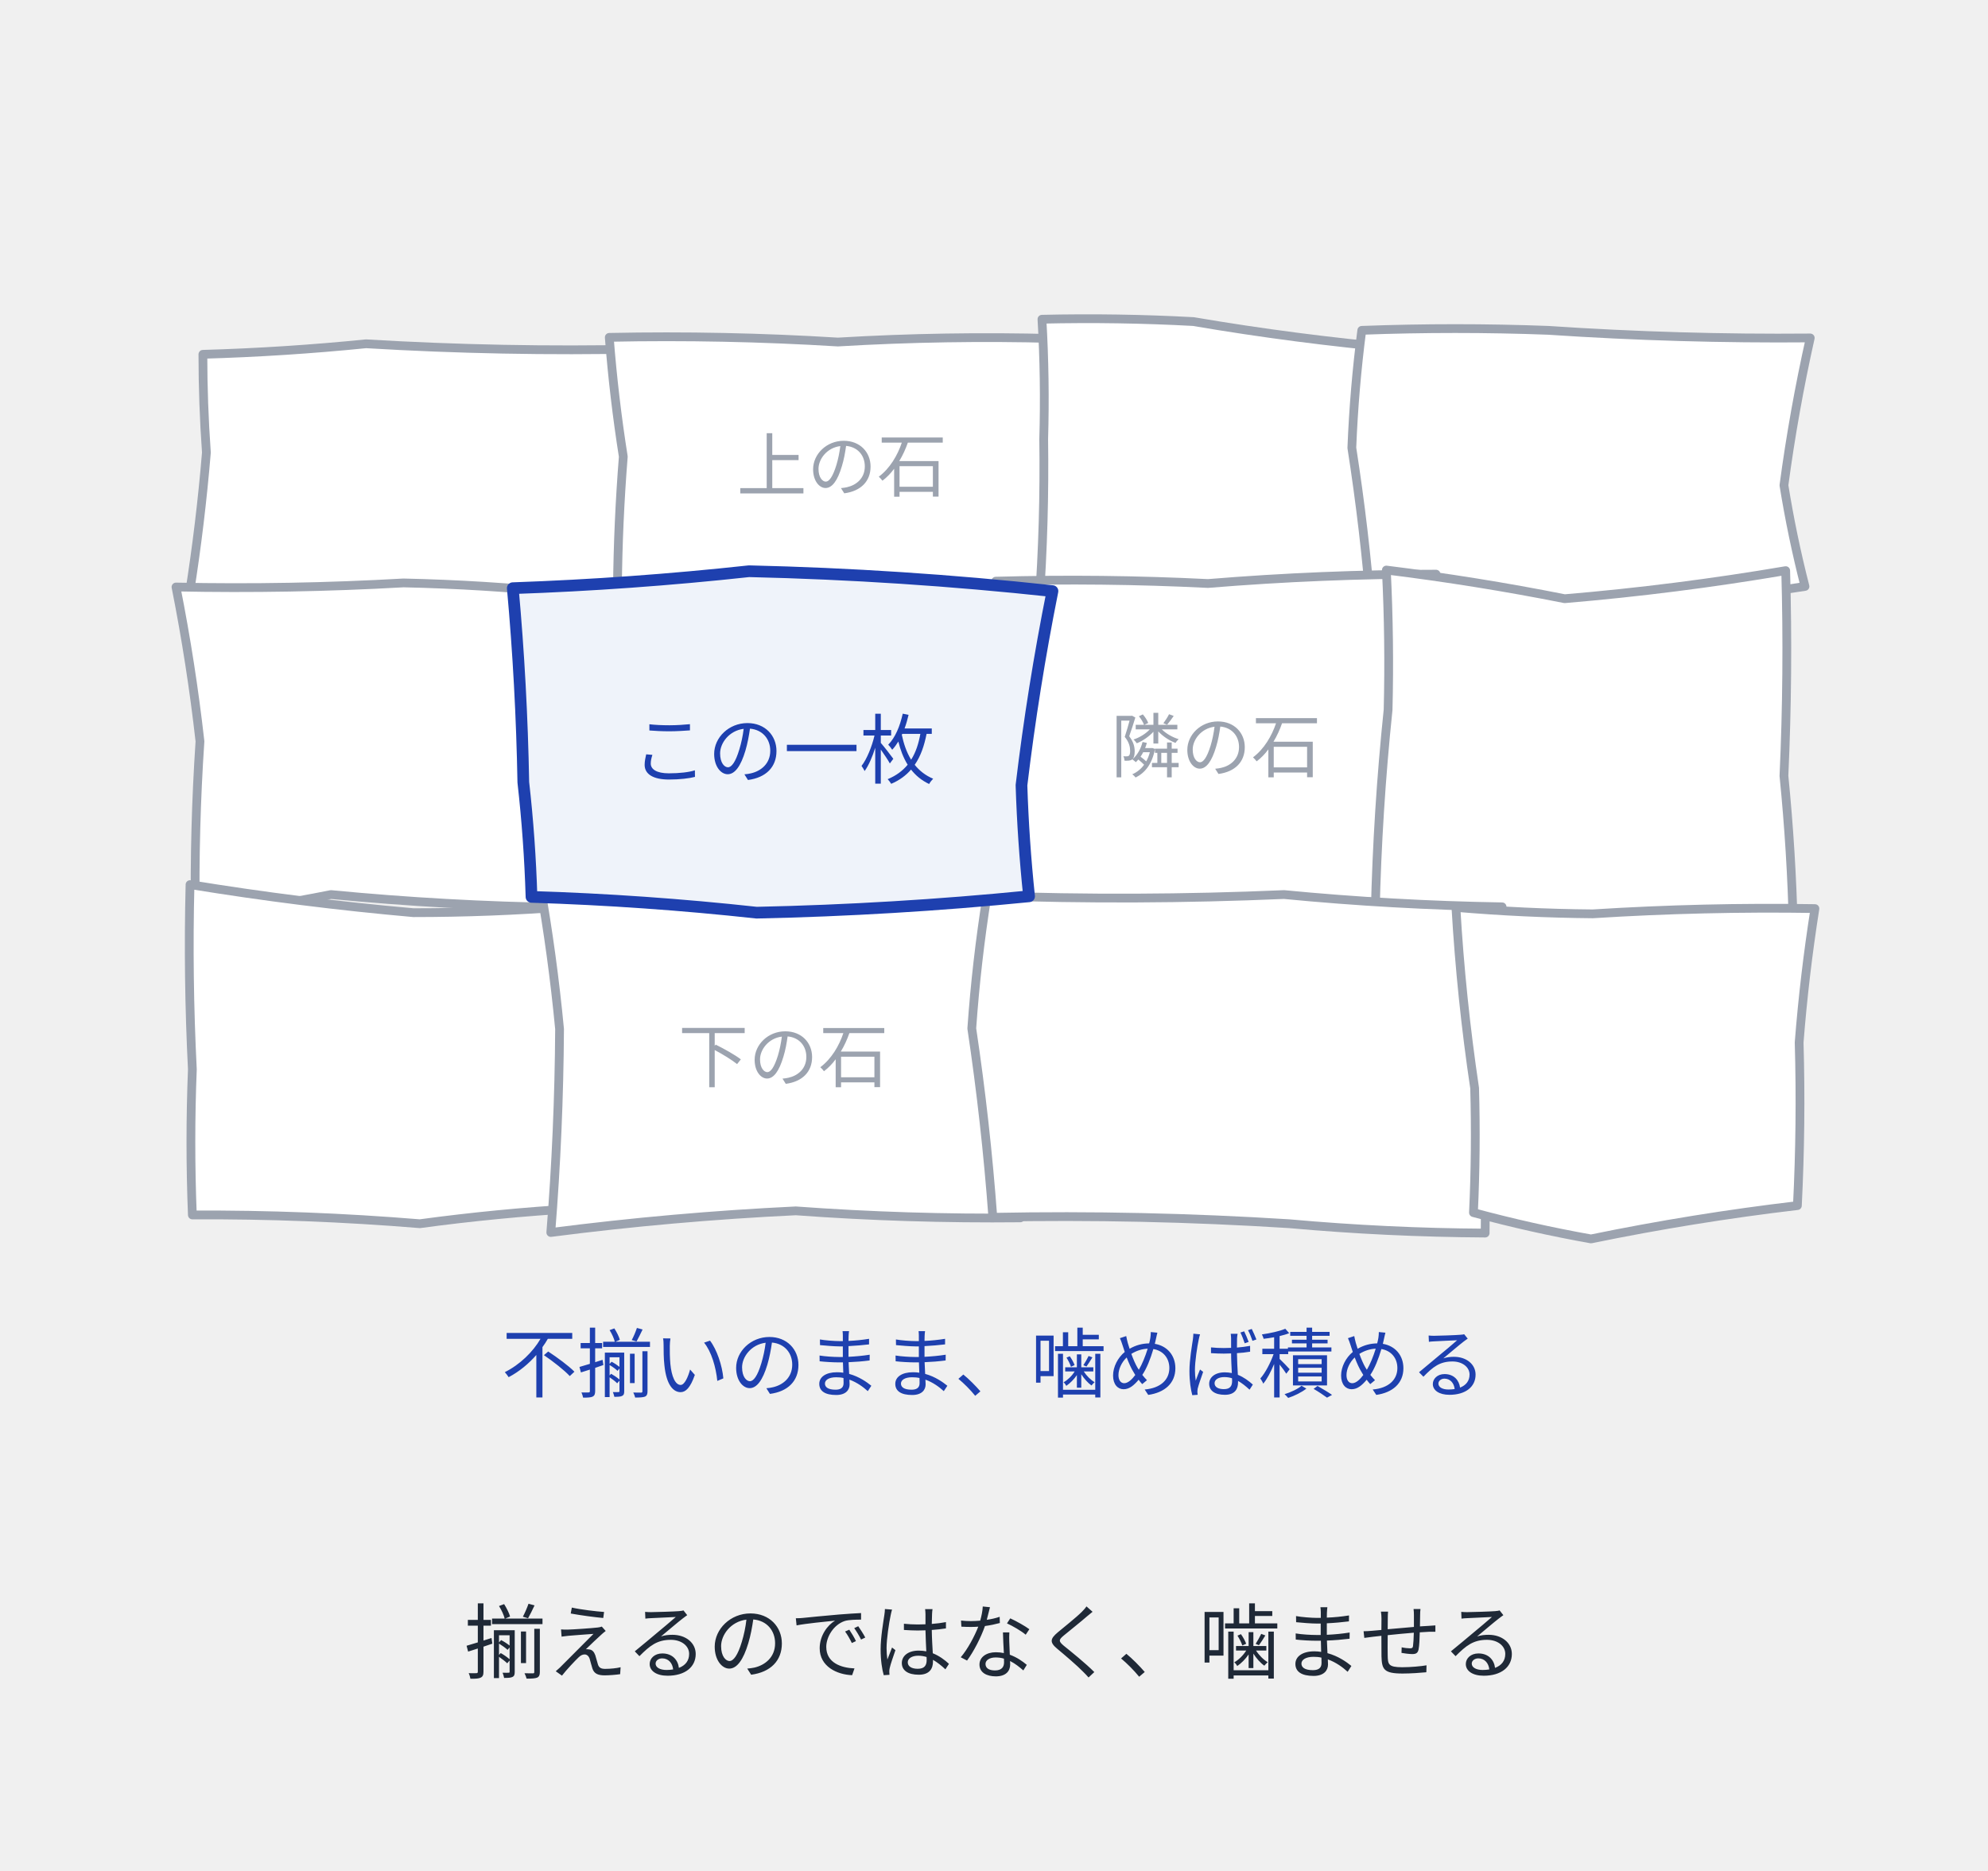
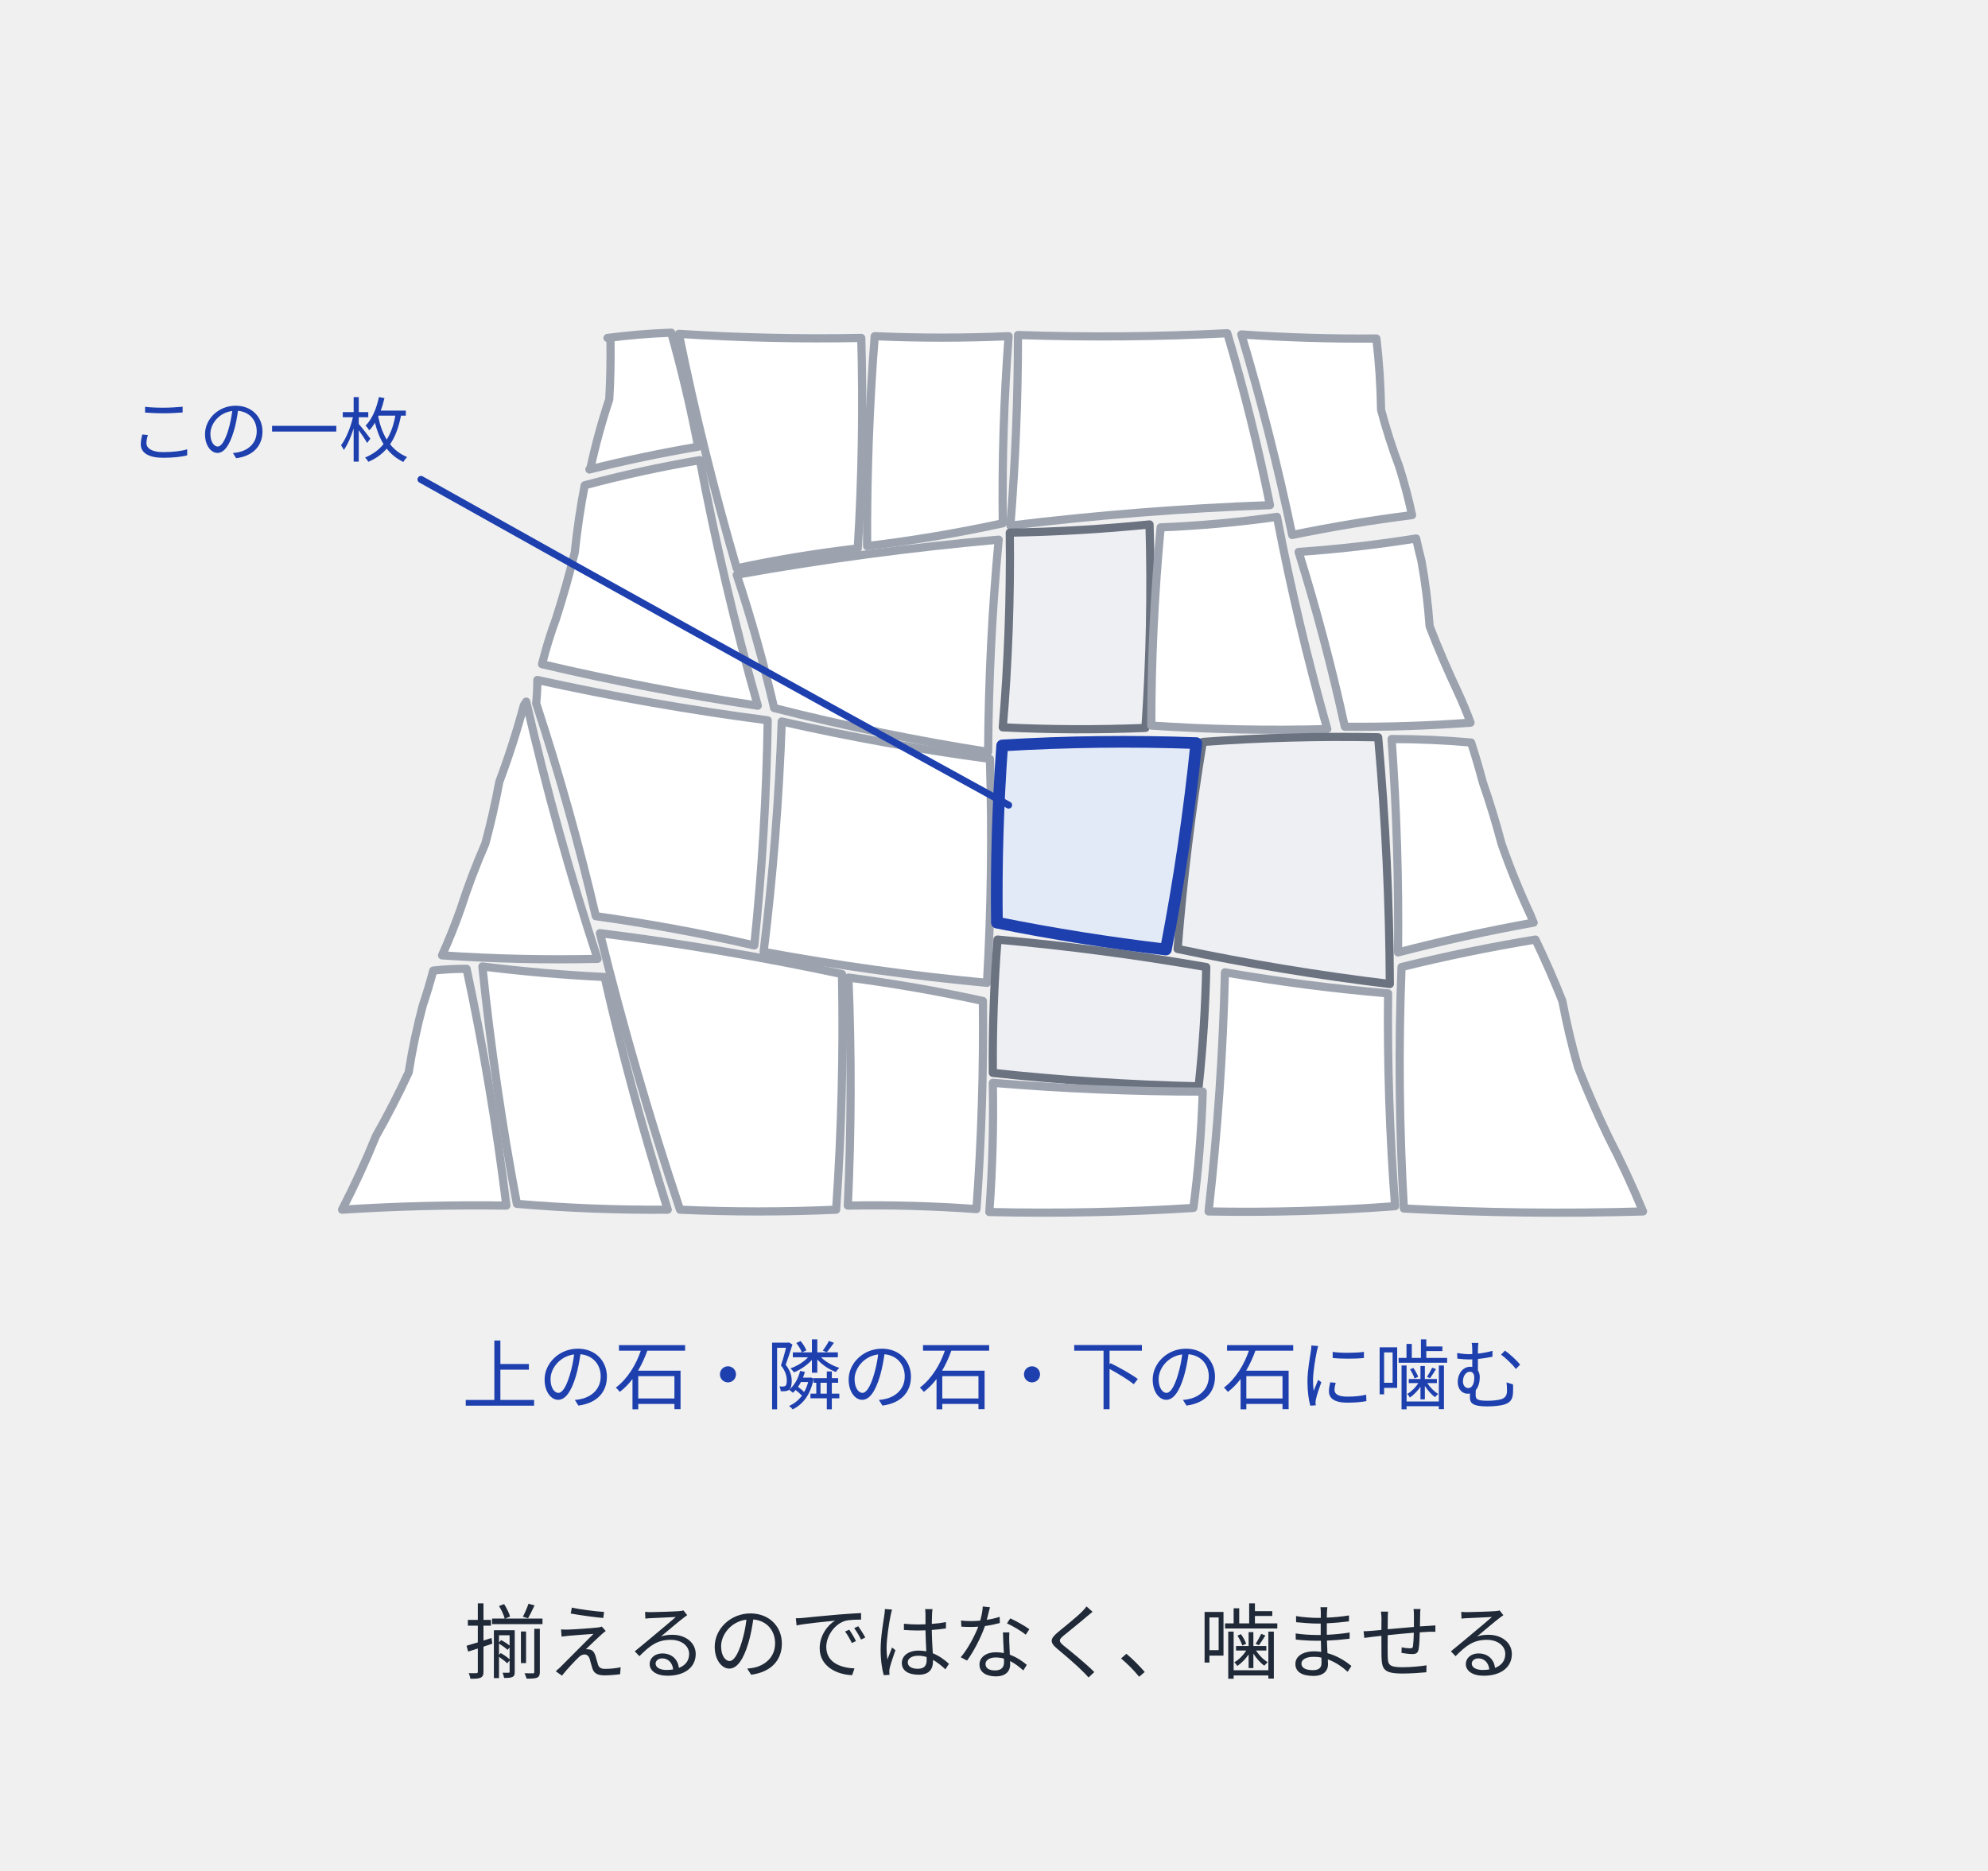
<svg xmlns="http://www.w3.org/2000/svg" width="340" height="320" viewBox="0 0 340 320" preserveAspectRatio="xMidYMid meet">
-   <path d="M34.7 60.6 Q48.7 60.2 62.6 58.8 Q86 60.2 109.6 59.7 Q109.2 67.5 108.3 75.2 Q110.8 86.8 112.4 98.6 Q94.3 102.5 76 104.9 Q54.3 102.3 32.4 101.5 Q34.3 89.5 35.3 77.4 Q34.7 69 34.7 60.6 Z" fill="#FFFFFF" stroke="#9CA3AF" stroke-width="1.5" stroke-linejoin="round" />
-   <path d="M104.2 57.7 Q123.8 57.3 143.3 58.5 Q161.8 57.4 180.3 57.9 Q182.5 68.7 183.8 79.6 Q185 90.2 185.4 101 Q161.9 99.3 138.4 99.6 Q122 99.5 105.6 100.6 Q105.7 89.4 106.6 78.1 Q105 68 104.2 57.7 Z" fill="#FFFFFF" stroke="#9CA3AF" stroke-width="1.5" stroke-linejoin="round" />
-   <path d="M178.2 54.6 Q191.2 54.3 204.1 55 Q221.7 58 239.5 59.6 Q240.6 66.9 242.2 74 Q242.4 89.1 241.3 104.2 Q224.3 104.4 207.3 106 Q192.5 105.3 177.7 103.4 Q178.7 89.3 178.5 75.1 Q178.8 64.8 178.2 54.6 Z" fill="#FFFFFF" stroke="#9CA3AF" stroke-width="1.5" stroke-linejoin="round" />
-   <path d="M232.9 56.5 Q248.9 55.9 264.8 56.5 Q287.2 58 309.6 57.8 Q306.8 70.3 305.1 83 Q306.5 91.7 308.7 100.3 Q288.9 103.4 268.9 104.8 Q251.7 104.1 234.5 104.8 Q233.4 90.7 231.2 76.6 Q231.6 66.5 232.9 56.5 Z" fill="#FFFFFF" stroke="#9CA3AF" stroke-width="1.5" stroke-linejoin="round" />
-   <path d="M30.1 100.4 Q49.6 100.8 69 99.7 Q82.8 100 96.4 101.4 Q96.3 113.6 97.2 125.7 Q97.2 140.4 96.1 155.2 Q76.3 154.9 56.6 153 Q45.1 155.3 33.4 156.7 Q33.2 141.7 34.2 126.8 Q32.7 113.5 30.1 100.4 Z" fill="#FFFFFF" stroke="#9CA3AF" stroke-width="1.5" stroke-linejoin="round" />
-   <path d="M170.3 99.4 Q188.5 98.9 206.6 99.8 Q226.1 98.2 245.6 98.2 Q246.3 111.9 245.8 125.6 Q242.9 139.8 241.2 154.3 Q227.9 156.2 214.5 157 Q193.3 156.6 172.2 154.6 Q173.4 142 173.7 129.4 Q172.6 114.3 170.3 99.4 Z" fill="#FFFFFF" stroke="#9CA3AF" stroke-width="1.5" stroke-linejoin="round" />
-   <path d="M237.1 97.5 Q252.5 99.4 267.6 102.4 Q286.6 100.8 305.4 97.6 Q305.9 115.2 305.1 132.7 Q306.4 145.7 306.7 158.7 Q291.1 157.9 275.6 158.4 Q255.4 156.4 235.2 156.1 Q235.6 138.7 237.4 121.4 Q237.7 109.5 237.1 97.5 Z" fill="#FFFFFF" stroke="#9CA3AF" stroke-width="1.5" stroke-linejoin="round" />
-   <path d="M32.5 151.3 Q51.5 154.4 70.7 156.1 Q83.8 156.1 96.9 155.1 Q98.6 167.2 99.3 179.3 Q98.4 193 98.6 206.7 Q85.1 207.5 71.8 209.3 Q52.3 207.7 32.9 207.8 Q32.4 195.3 32.9 182.9 Q32.1 167.1 32.5 151.3 Z" fill="#FFFFFF" stroke="#9CA3AF" stroke-width="1.5" stroke-linejoin="round" />
-   <path d="M92.3 151 Q113.3 152.7 134.4 152.7 Q153.7 153.6 173.1 153 Q172.8 165.9 173.6 178.7 Q174.6 193.5 174.5 208.3 Q155.2 208.5 136.1 207.1 Q115.1 208.1 94.2 210.8 Q95.6 193.4 95.7 176 Q94.5 163.4 92.3 151 Z" fill="#FFFFFF" stroke="#9CA3AF" stroke-width="1.5" stroke-linejoin="round" />
-   <path d="M168.8 153.2 Q194.2 154.1 219.6 153 Q238.2 154.8 256.9 155.1 Q255.3 165.9 253 176.4 Q254.2 193.6 254 210.9 Q237.2 210.8 220.5 209.3 Q195.2 207.7 169.8 208.2 Q168.6 191.9 166.2 175.9 Q167 164.5 168.8 153.2 Z" fill="#FFFFFF" stroke="#9CA3AF" stroke-width="1.5" stroke-linejoin="round" />
-   <path d="M249 155.2 Q260.7 156.2 272.4 156.3 Q291.4 155.1 310.4 155.4 Q308.6 166.8 307.7 178.3 Q308.1 192.2 307.4 206.2 Q289.6 208.3 272.1 211.9 Q262 210.1 252 207.4 Q252.5 196.8 252.2 186.1 Q249.9 170.7 249 155.2 Z" fill="#FFFFFF" stroke="#9CA3AF" stroke-width="1.5" stroke-linejoin="round" />
-   <path d="M87.7 100.6 Q107.9 99.9 128.1 97.7 Q154.1 98.3 180 101.1 Q176.7 117.6 174.7 134.3 Q175 143.8 176 153.3 Q152.8 155.6 129.4 156.1 Q110.2 154 90.9 153.4 Q90.6 143.5 89.5 133.8 Q89.2 117.1 87.7 100.6 Z" fill="#EFF3FA" stroke="#1E40AF" stroke-width="2" stroke-linejoin="round" />
-   <text x="144" y="84" text-anchor="middle" font-family="sans-serif" font-size="12" fill="#9CA3AF">上の石</text>
-   <text x="208" y="132" text-anchor="middle" font-family="sans-serif" font-size="12" fill="#9CA3AF">隣の石</text>
-   <text x="134" y="185" text-anchor="middle" font-family="sans-serif" font-size="12" fill="#9CA3AF">下の石</text>
-   <text x="134" y="133" text-anchor="middle" font-family="sans-serif" font-size="13" fill="#1E40AF">この一枚</text>
-   <text x="170" y="238" text-anchor="middle" font-family="sans-serif" font-size="13" fill="#1E40AF">不揃いのまま、噛めば積める</text>
+   <path d="M103.9 57.8 Q109.3 57.1 114.8 56.9 Q117.5 66.5 119.4 76.4 Q110 78 100.8 80.3 Q100.9 80.1 101 80 Q102.3 74 104.2 68.3 Q104.5 63.1 104.4 58 Q104.2 57.9 103.9 57.8 Z" fill="#FFFFFF" stroke="#9CA3AF" stroke-width="1.4" stroke-linejoin="round" />
+   <path d="M119.7 78.7 Q123.7 99.9 129.6 120.7 Q111 117.9 92.7 113.6 Q93.7 109.6 95.1 105.8 Q96.9 100.2 98.3 94.5 Q98.9 88.7 100 83 Q109.7 80.4 119.7 78.7 Z" fill="#FFFFFF" stroke="#9CA3AF" stroke-width="1.4" stroke-linejoin="round" />
+   <path d="M116.1 57.1 Q131.7 58.1 147.3 57.8 Q147.8 75.8 146.7 93.8 Q136.3 95 126 97.2 Q120.2 77.3 116.1 57.1 Z" fill="#FFFFFF" stroke="#9CA3AF" stroke-width="1.4" stroke-linejoin="round" />
+   <path d="M149.6 57.5 Q161.1 58 172.5 57.5 Q171.3 73.4 171.5 89.5 Q160 92 148.3 93.4 Q148.2 75.4 149.6 57.5 Z" fill="#FFFFFF" stroke="#9CA3AF" stroke-width="1.4" stroke-linejoin="round" />
+   <path d="M170.8 92.3 Q169.1 110.4 169 128.6 Q150.5 125.7 132.4 121.1 Q129.7 109.5 126 98.3 Q148.3 94.3 170.8 92.3 Z" fill="#FFFFFF" stroke="#9CA3AF" stroke-width="1.4" stroke-linejoin="round" />
+   <path d="M75.6 163.4 Q77.4 159.4 78.8 155.4 Q80.6 149.8 83 144.3 Q84.4 139.1 85.4 133.7 Q87.8 127.3 89.6 120.6 Q89.8 120.3 90 120 Q95.1 142.3 102.2 164 Q88.9 164.3 75.6 163.4 Z" fill="#FFFFFF" stroke="#9CA3AF" stroke-width="1.4" stroke-linejoin="round" />
+   <path d="M86.6 206.2 Q72.5 206 58.5 206.9 Q61.7 200.7 64.3 194.3 Q67.3 189 69.9 183.4 Q70.8 177.6 72.3 172 Q73.3 169 74.1 166 Q76.9 165.7 79.8 165.7 Q84.1 185.8 86.6 206.2 Z" fill="#FFFFFF" stroke="#9CA3AF" stroke-width="1.4" stroke-linejoin="round" />
+   <path d="M114.2 206.9 Q101.3 207 88.4 205.9 Q84.6 185.8 82.5 165.3 Q93 166.6 103.4 167.1 Q108 187.2 114.2 206.9 Z" fill="#FFFFFF" stroke="#9CA3AF" stroke-width="1.4" stroke-linejoin="round" />
+   <path d="M129 161.7 Q115.5 158.6 101.9 156.7 Q97.6 138.3 91.7 120.3 Q91.9 118.3 91.9 116.3 Q111.4 120.6 131.3 123.2 Q131 142.5 129 161.7 Z" fill="#FFFFFF" stroke="#9CA3AF" stroke-width="1.4" stroke-linejoin="round" />
+   <path d="M169.3 129.8 Q169.9 149 168.8 168.1 Q149.6 166.3 130.6 162.8 Q133 143.2 133.7 123.4 Q151.4 127.4 169.3 129.8 Z" fill="#FFFFFF" stroke="#9CA3AF" stroke-width="1.4" stroke-linejoin="round" />
+   <path d="M143 206.9 Q129.7 207.5 116.3 206.9 Q108.5 183.5 102.6 159.6 Q123.4 162.2 144 166.6 Q144.4 186.8 143 206.9 Z" fill="#FFFFFF" stroke="#9CA3AF" stroke-width="1.4" stroke-linejoin="round" />
+   <path d="M168.1 171.2 Q168.3 189 167 206.8 Q156 206 145 206.2 Q145.9 186.7 145.1 167.2 Q156.7 168.7 168.1 171.2 Z" fill="#FFFFFF" stroke="#9CA3AF" stroke-width="1.4" stroke-linejoin="round" />
+   <path d="M174.1 57.3 Q192 57.9 209.9 57 Q214.2 71.5 217.2 86.4 Q194.9 87.2 172.8 89.9 Q174.1 73.6 174.1 57.3 Z" fill="#FFFFFF" stroke="#9CA3AF" stroke-width="1.4" stroke-linejoin="round" />
+   <path d="M195.9 124.5 Q183.7 125 171.5 124.4 Q172.9 107.8 172.7 91.1 Q184.7 90.9 196.6 89.7 Q197.1 107.1 195.9 124.5 Z" fill="#EDEFF3" stroke="#6B7280" stroke-width="1.4" stroke-linejoin="round" />
+   <path d="M218.4 88.4 Q221.9 106.7 227 124.7 Q211.9 125.1 196.9 124.1 Q196.9 107.2 198.5 90.2 Q208.5 89.8 218.4 88.4 Z" fill="#FFFFFF" stroke="#9CA3AF" stroke-width="1.4" stroke-linejoin="round" />
+   <path d="M212.3 57.2 Q223.8 58 235.4 57.9 Q236.1 63.9 236.2 70.1 Q237.5 75 239.3 79.8 Q240.6 83.9 241.5 88.1 Q231.2 89.4 221 91.5 Q217.4 74.2 212.3 57.2 Z" fill="#FFFFFF" stroke="#9CA3AF" stroke-width="1.4" stroke-linejoin="round" />
+   <path d="M242.2 92.1 Q242.6 94 243.1 95.9 Q244.1 101.4 244.5 107.1 Q246.7 112.8 249.3 118.3 Q250.5 120.9 251.5 123.6 Q240.8 124.4 230 124.3 Q226.7 109.2 222.1 94.4 Q232.2 93.7 242.2 92.1 Z" fill="#FFFFFF" stroke="#9CA3AF" stroke-width="1.4" stroke-linejoin="round" />
+   <path d="M205.7 126.9 Q220.7 125.8 235.7 126.1 Q237.6 147.2 237.7 168.3 Q219.4 166.1 201.4 162.3 Q202.8 144.5 205.7 126.9 Z" fill="#EDEFF3" stroke="#6B7280" stroke-width="1.4" stroke-linejoin="round" />
+   <path d="M169.8 183.5 Q169.7 172.1 170.6 160.7 Q188.5 162.3 206.3 165.4 Q206.1 175.6 205 185.8 Q187.4 185.4 169.8 183.5 Z" fill="#EDEFF3" stroke="#6B7280" stroke-width="1.4" stroke-linejoin="round" />
+   <path d="M204.1 206.6 Q186.7 207.7 169.2 207.3 Q170 196.3 169.8 185.2 Q187.8 186.7 205.7 186.7 Q205.4 196.7 204.1 206.6 Z" fill="#FFFFFF" stroke="#9CA3AF" stroke-width="1.4" stroke-linejoin="round" />
+   <path d="M238.6 206.3 Q222.7 207.5 206.7 207.2 Q209 186.8 209.5 166.3 Q223.3 168.7 237.4 169.9 Q237.2 188.1 238.6 206.3 Z" fill="#FFFFFF" stroke="#9CA3AF" stroke-width="1.4" stroke-linejoin="round" />
+   <path d="M251.6 127 Q252.7 130.4 253.6 133.8 Q255.4 139 256.8 144.3 Q259 150.6 261.8 156.6 Q262 157.2 262.3 157.8 Q250.6 159.9 239.1 162.9 Q239.3 144.6 238 126.4 Q244.8 126.4 251.6 127 Z" fill="#FFFFFF" stroke="#9CA3AF" stroke-width="1.4" stroke-linejoin="round" />
+   <path d="M262.6 160.7 Q265.1 165.9 267.2 171.2 Q268.3 177 269.9 182.6 Q272.3 188.7 275.1 194.5 Q278.3 200.7 281 207.2 Q260.5 207.8 240.1 206.7 Q238.9 186 239.7 165.4 Q251 162.6 262.6 160.7 Z" fill="#FFFFFF" stroke="#9CA3AF" stroke-width="1.4" stroke-linejoin="round" />
+   <path d="M170.5 157.8 Q170.3 142.6 171.4 127.5 Q188 126.5 204.6 127.1 Q202.8 144.8 199.4 162.4 Q184.9 160.7 170.5 157.8 Z" fill="#E3EAF7" stroke="#1E40AF" stroke-width="2" stroke-linejoin="round" />
+   <path d="M72 82 Q116.2 106.8 172.5 137.7" fill="none" stroke="#1E40AF" stroke-width="1.2" stroke-linecap="round" />
+   <text x="46" y="78" text-anchor="middle" font-family="sans-serif" font-size="12" fill="#1E40AF">この一枚</text>
+   <text x="170" y="240" text-anchor="middle" font-family="sans-serif" font-size="13" fill="#1E40AF">上の石・隣の石・下の石に噛む</text>
  <text x="170" y="286" text-anchor="middle" font-family="sans-serif" font-size="14" fill="#1F2937">揃えるのではなく、噛ませる</text>
</svg>
